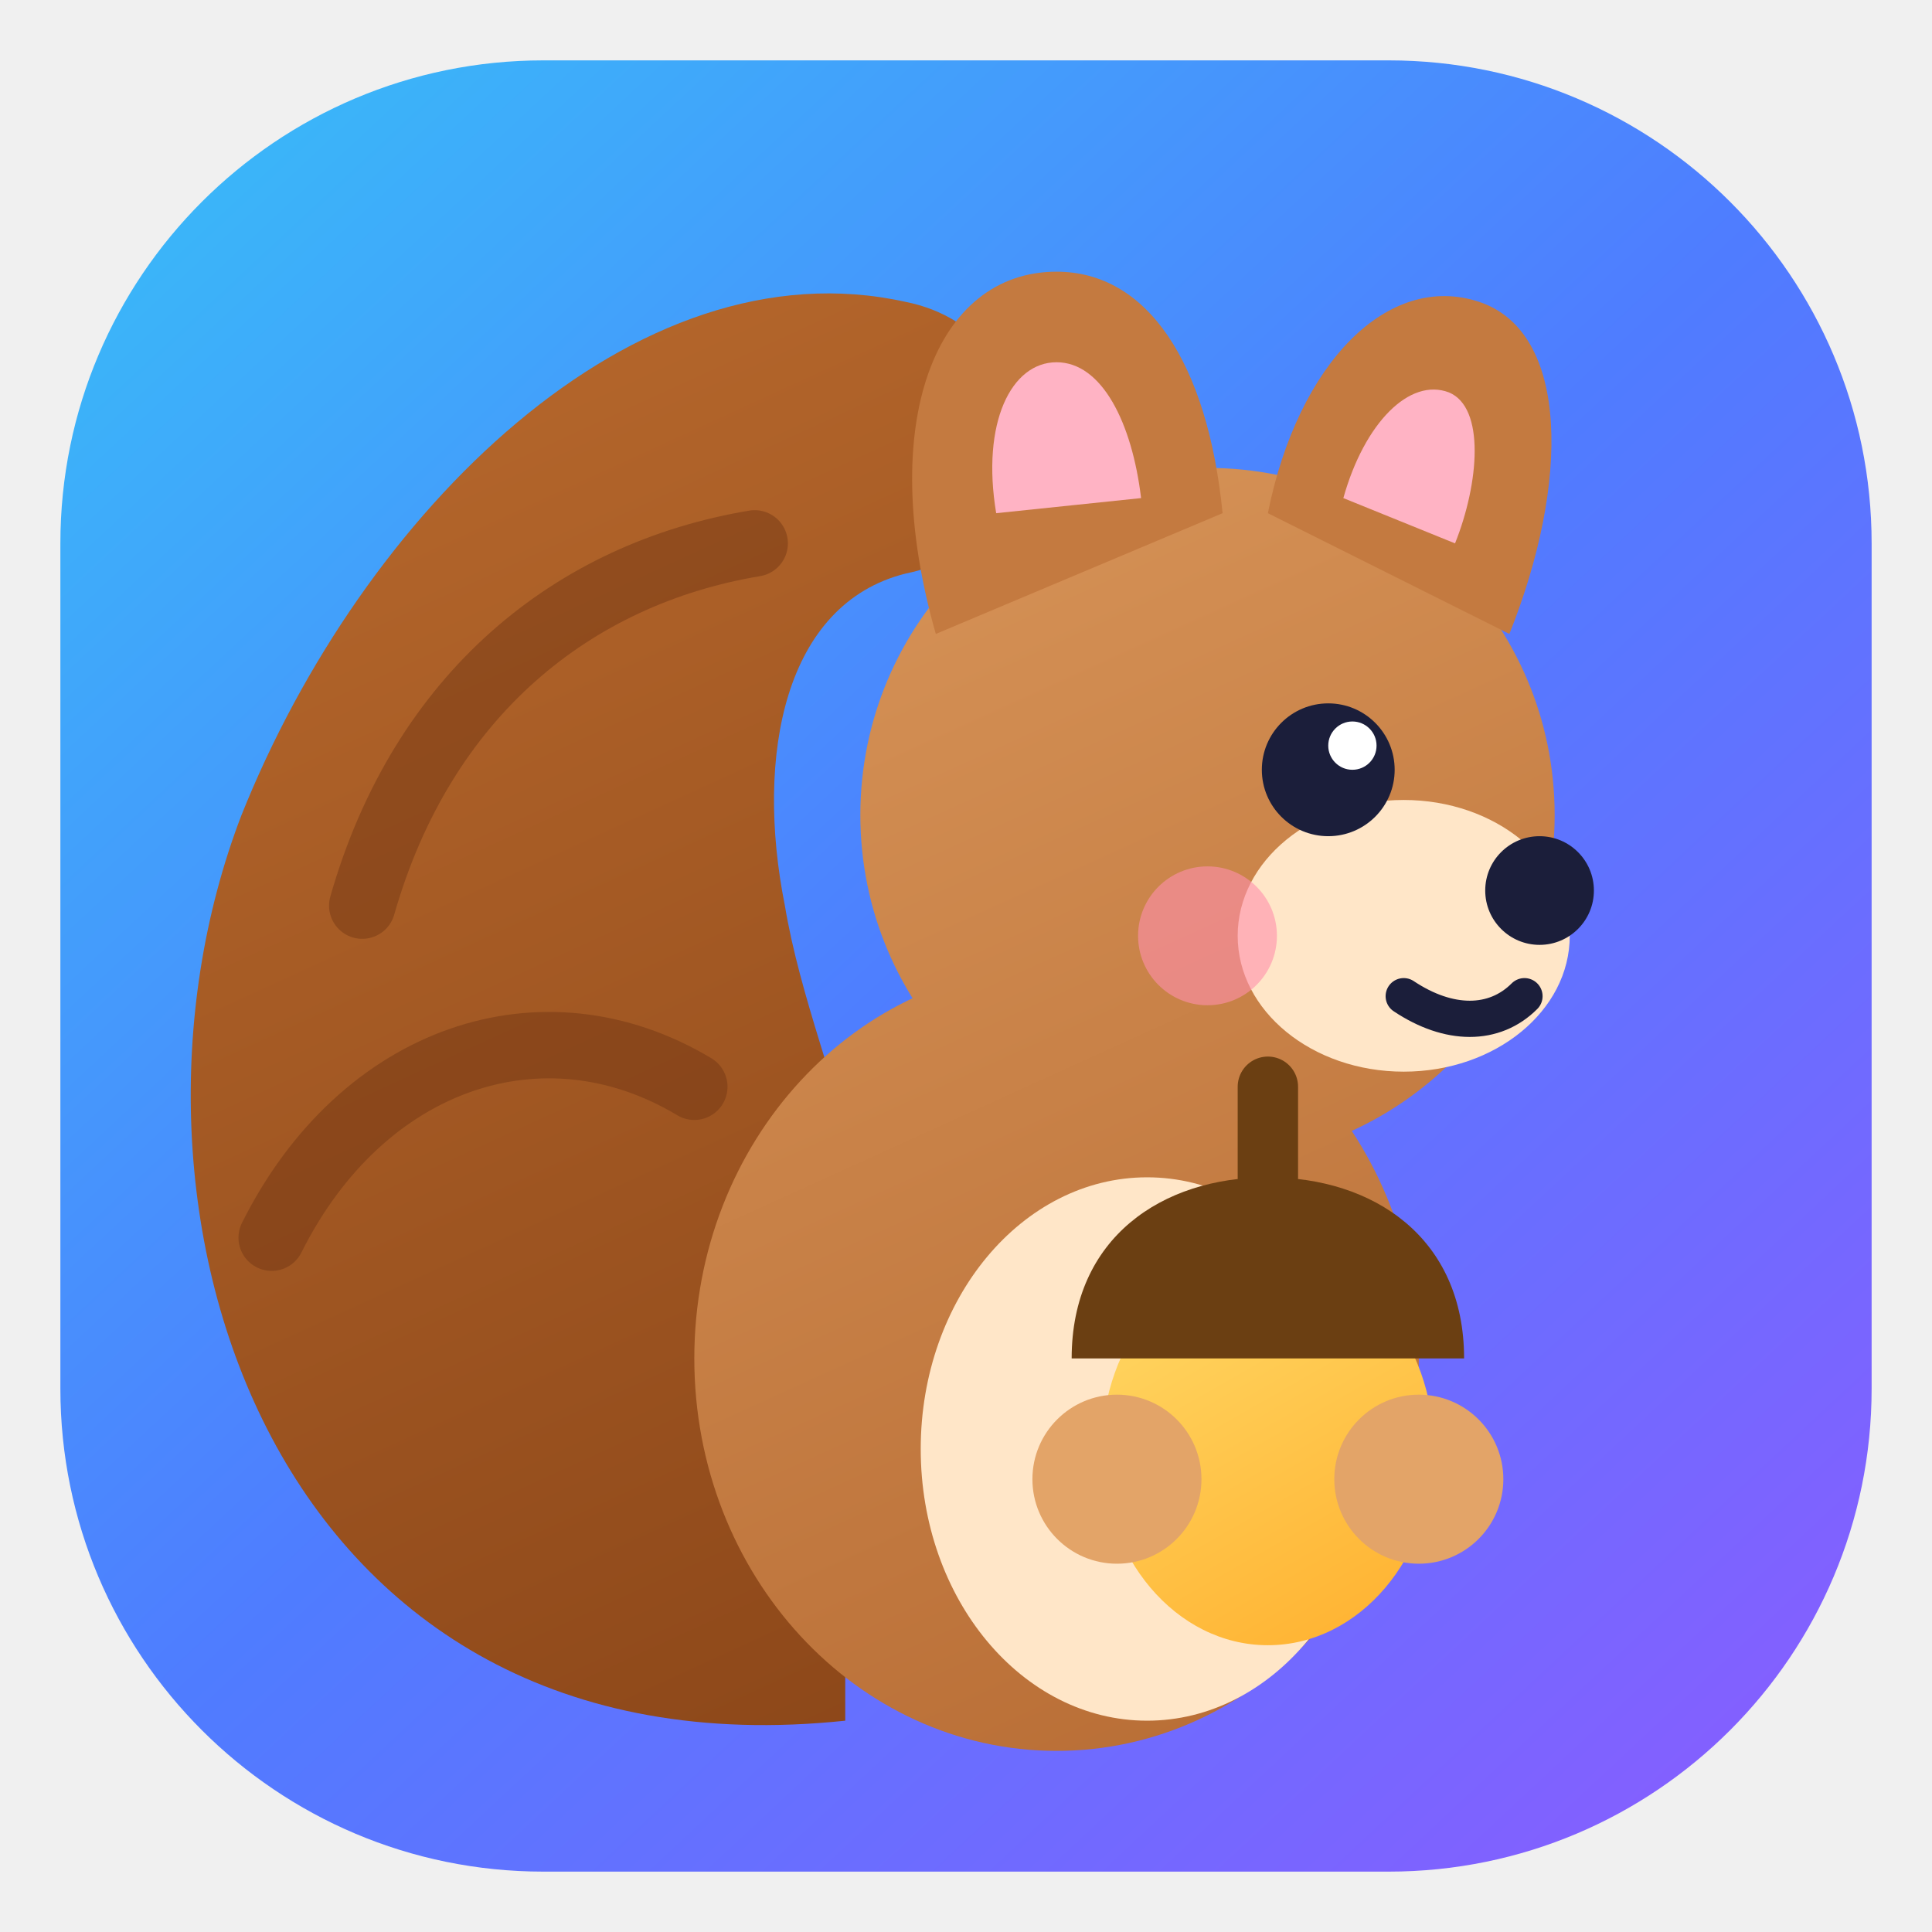
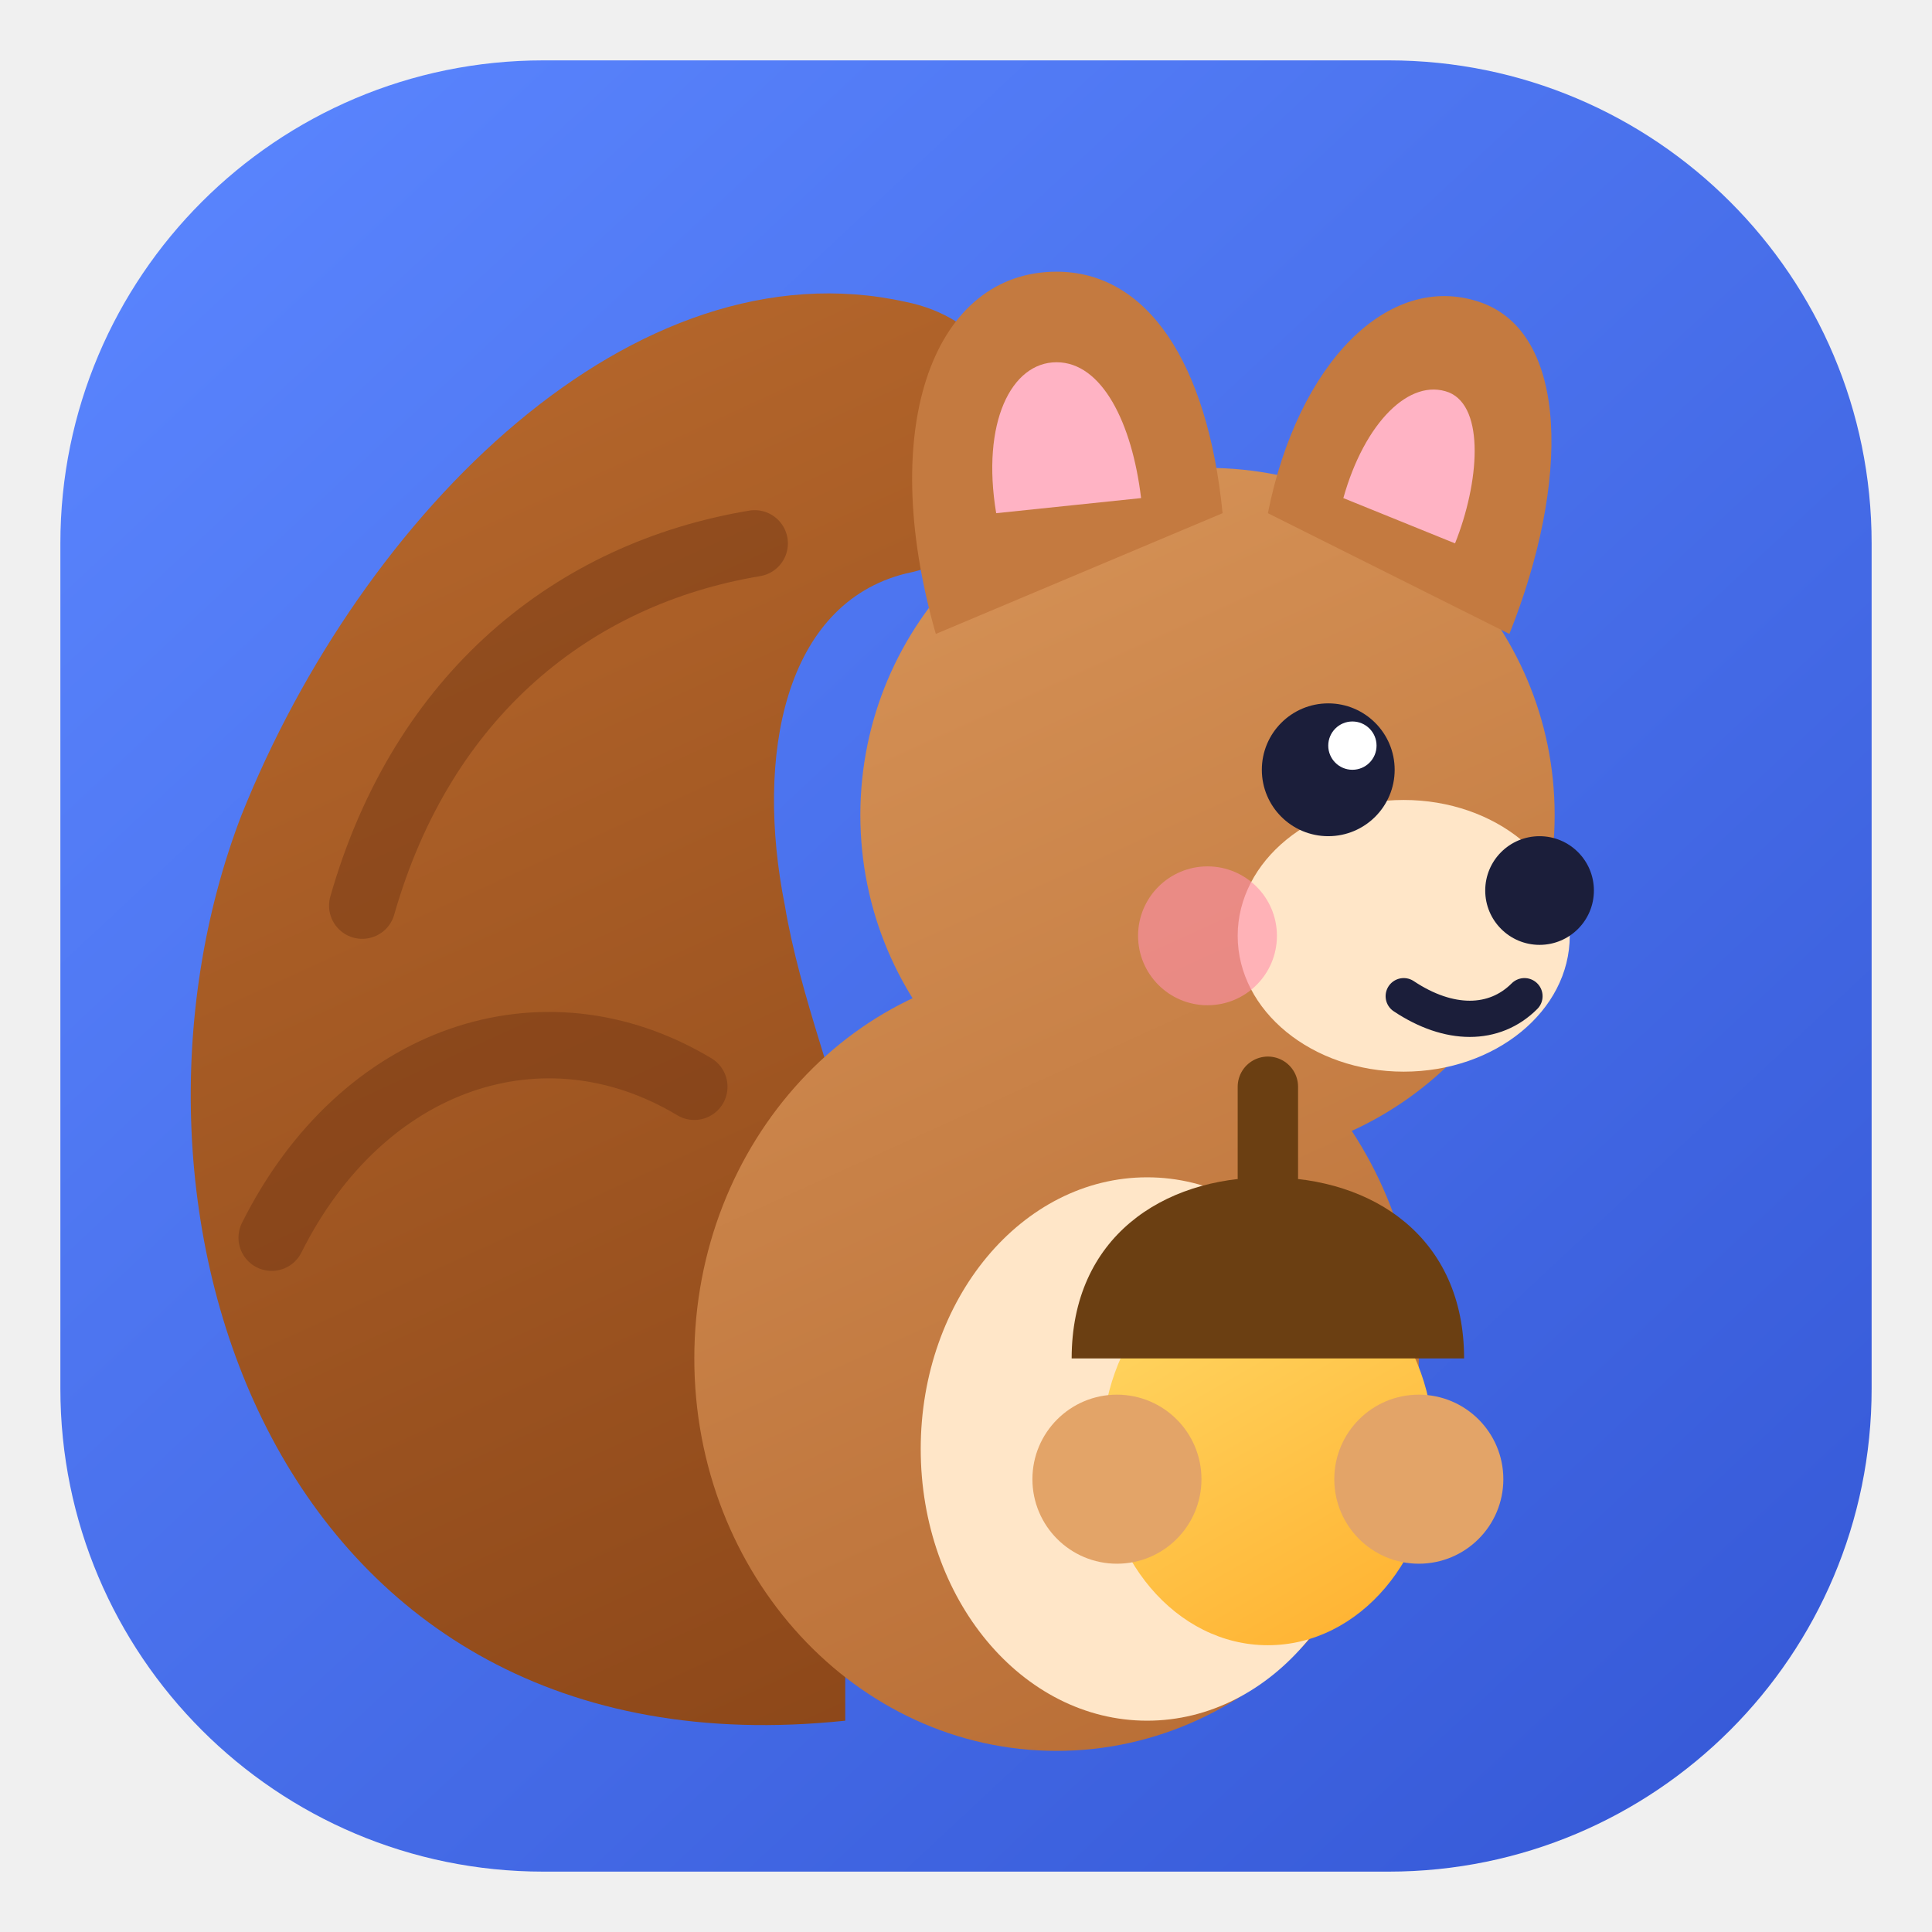
<svg xmlns="http://www.w3.org/2000/svg" viewBox="0 0 64 64" fill="none">
  <defs>
    <linearGradient id="tile" x1="4" y1="2" x2="60" y2="62" gradientUnits="userSpaceOnUse">
-       <stop stop-color="#38bdf8" />
-       <stop offset=".5" stop-color="#4f7cff" />
-       <stop offset="1" stop-color="#8a5cff" />
+       <stop stop-color="#5b86ff" />
+       <stop offset="1" stop-color="#3558d6" />
    </linearGradient>
    <linearGradient id="fur" x1="24" y1="14" x2="44" y2="58" gradientUnits="userSpaceOnUse">
      <stop stop-color="#d9965a" />
      <stop offset="1" stop-color="#b86d35" />
    </linearGradient>
    <linearGradient id="tail" x1="8" y1="10" x2="30" y2="58" gradientUnits="userSpaceOnUse">
      <stop stop-color="#b8692d" />
      <stop offset="1" stop-color="#8c4719" />
    </linearGradient>
    <linearGradient id="nut" x1="40" y1="40" x2="48" y2="54" gradientUnits="userSpaceOnUse">
      <stop stop-color="#ffd966" />
      <stop offset="1" stop-color="#ffb02e" />
    </linearGradient>
  </defs>
  <rect x="2" y="2" width="60" height="60" rx="16" fill="url(#tile)" />
  <path d="M28 57C9 59 3 40 8 27 12 17 21 8 30 10c5 1 5 8 0 9-4 1-5 6-4 11 1 6 5 12 2 20z" fill="url(#tail)" />
  <path d="M12 30c2-7 7-11 13-12M9 41c3-6 9-8 14-5" stroke="#6e3412" stroke-width="2.200" stroke-linecap="round" opacity=".45" />
  <ellipse cx="35" cy="45" rx="12" ry="13" fill="url(#fur)" />
  <ellipse cx="38" cy="48" rx="7.500" ry="9" fill="#ffe6c8" />
  <circle cx="40" cy="27" r="11.500" fill="url(#fur)" />
  <path d="M31 21C29 14 31 9 35 9c3 0 5 3 5.500 8z" fill="#c47a40" />
  <path d="M42 17c1-5 4-8 7-7 3 1 3 6 1 11z" fill="#c47a40" />
  <path d="M33 17c-.5-3 .5-5 2-5 1.500 0 2.500 2 2.800 4.500z" fill="#ffb3c4" />
  <path d="M44.500 16.500c.7-2.500 2.200-4 3.500-3.500 1.200.5 1 3 .2 5z" fill="#ffb3c4" />
  <ellipse cx="46.500" cy="31" rx="5.500" ry="4.500" fill="#ffe6c8" />
  <circle cx="44" cy="25.500" r="2.200" fill="#1b1e3a" />
  <circle cx="44.800" cy="24.700" r=".8" fill="#fff" />
  <circle cx="51" cy="29.500" r="1.800" fill="#1b1e3a" />
  <circle cx="40" cy="31" r="2.300" fill="#ff8fab" fill-opacity=".6" />
  <path d="M46.500 33c1.500 1 3 1 4 0" stroke="#1b1e3a" stroke-width="1.200" stroke-linecap="round" />
  <ellipse cx="42" cy="48" rx="5.500" ry="6.500" fill="url(#nut)" />
  <path d="M35.500 45c0-4 3-6 6.500-6s6.500 2 6.500 6z" fill="#6b3f12" />
  <path d="M42 39v-3" stroke="#6b3f12" stroke-width="2" stroke-linecap="round" />
  <circle cx="37" cy="49" r="2.800" fill="#e3a468" />
  <circle cx="47" cy="49" r="2.800" fill="#e3a468" />
</svg>
